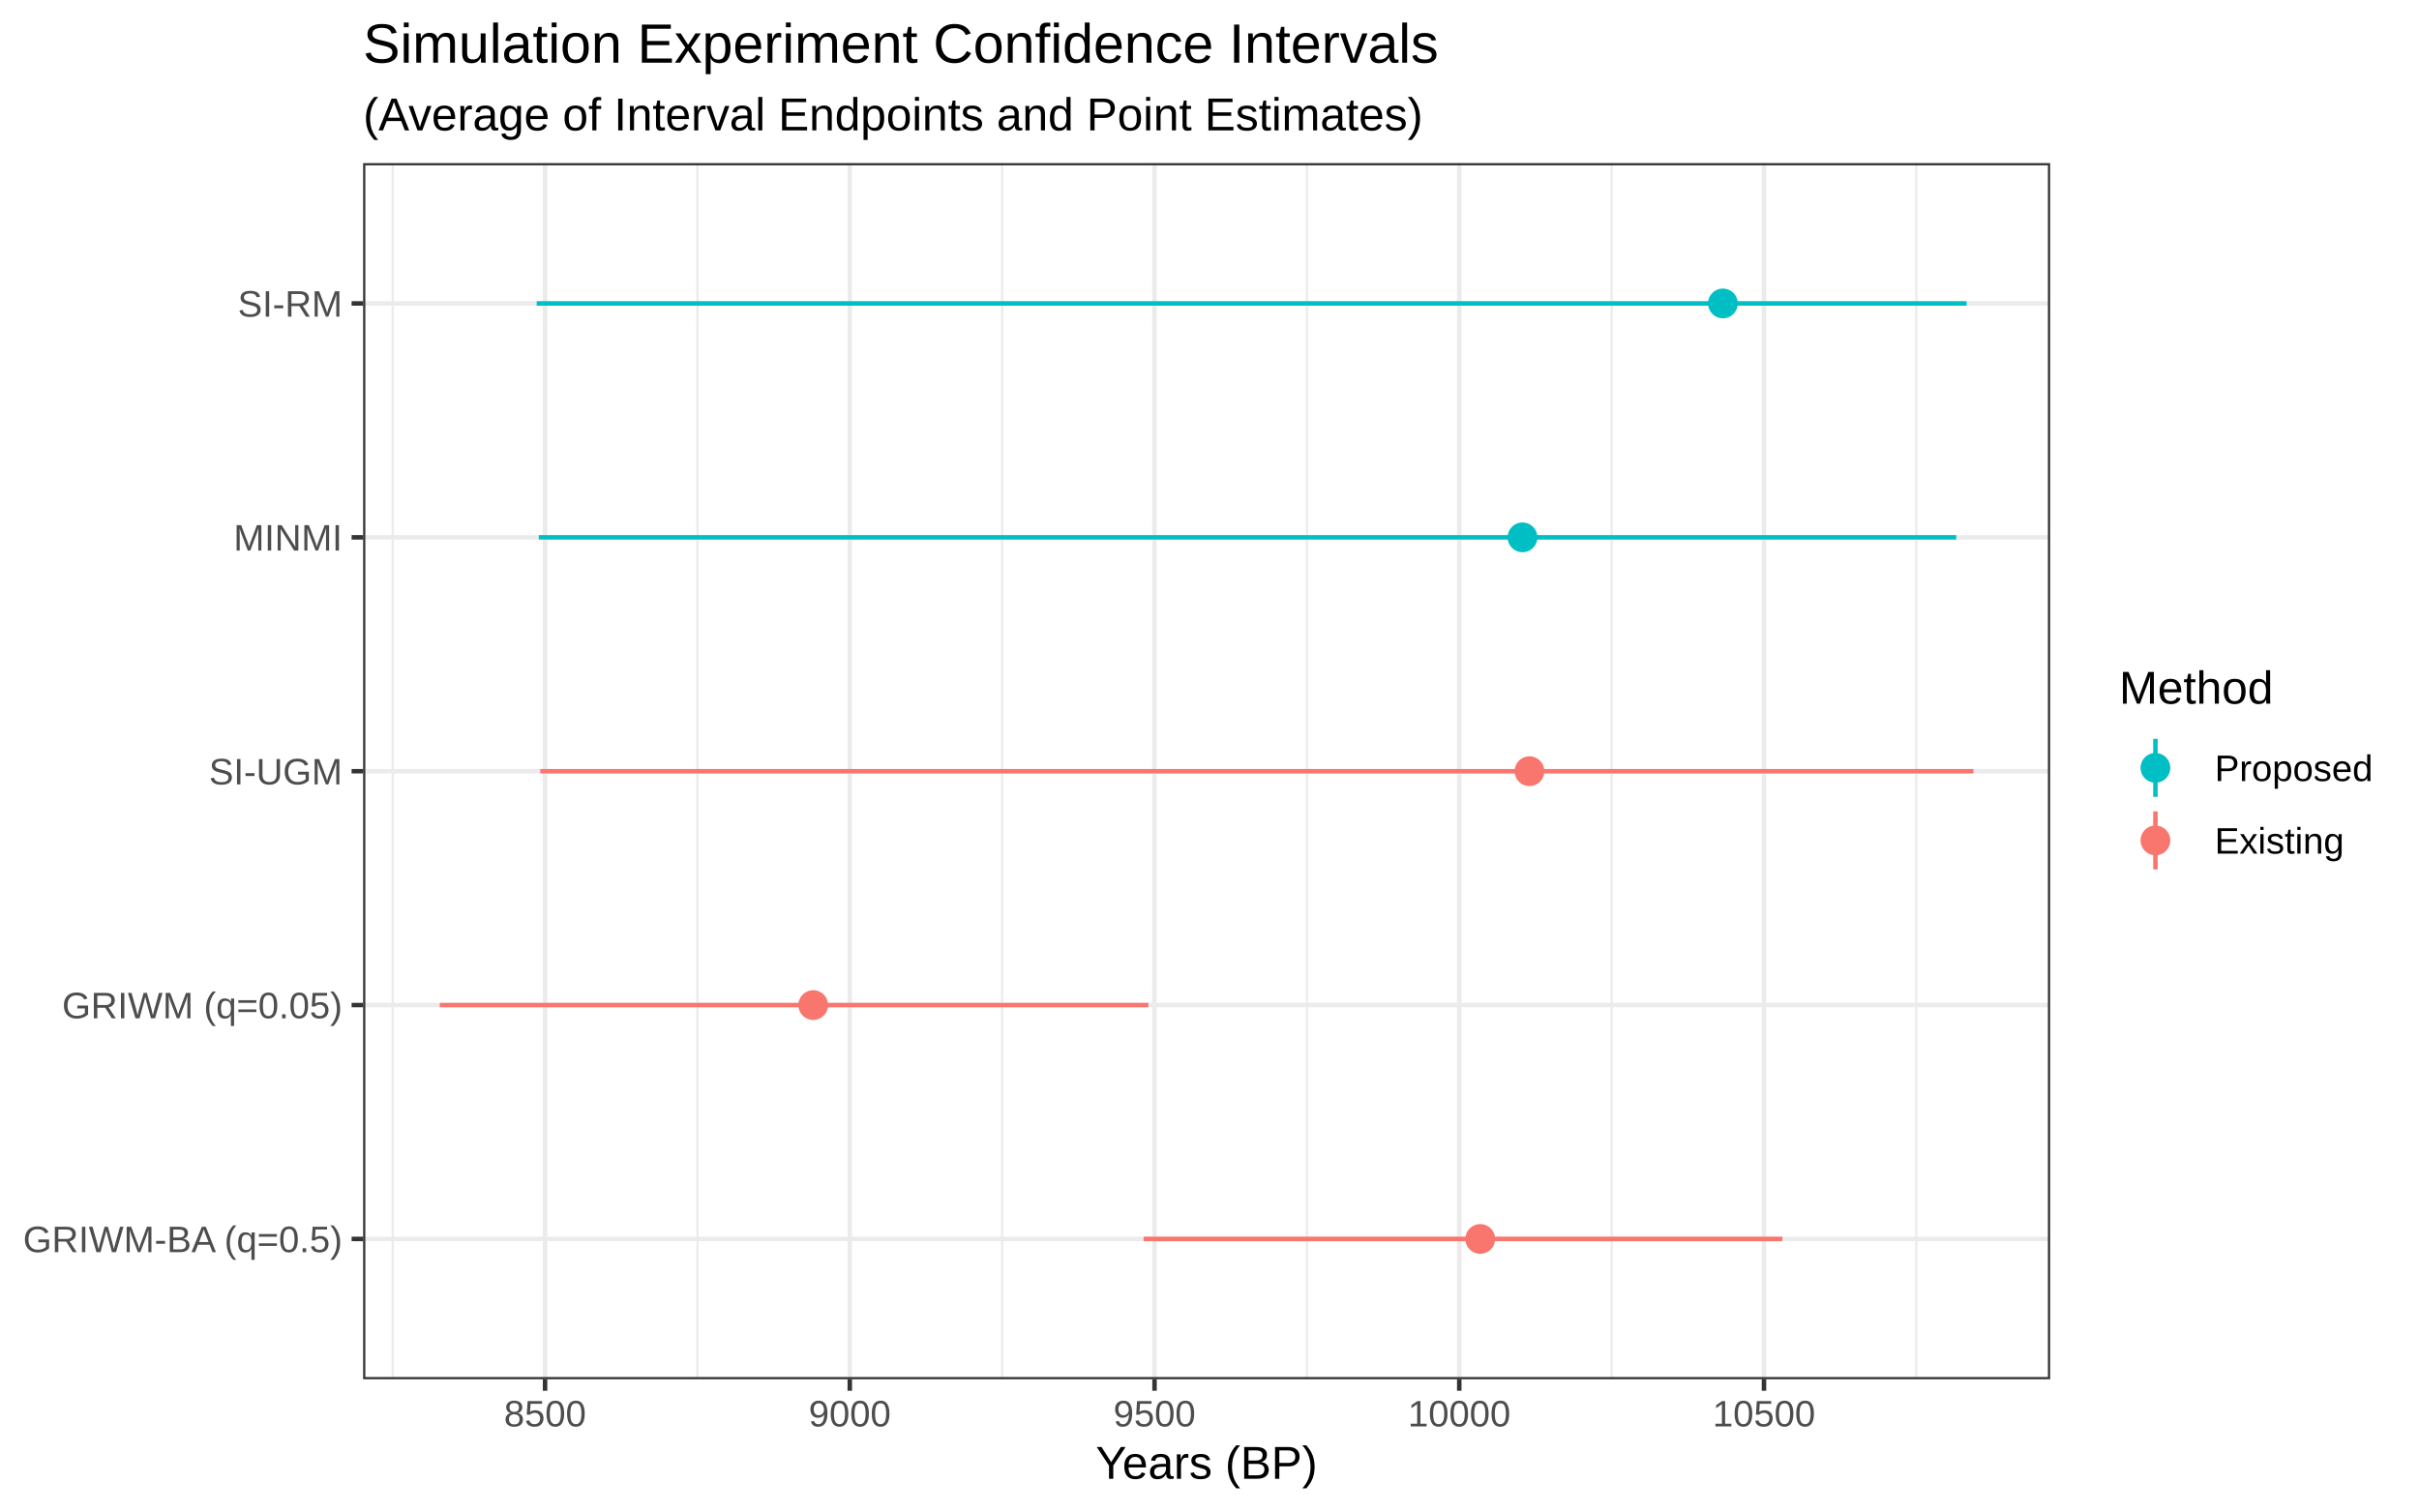
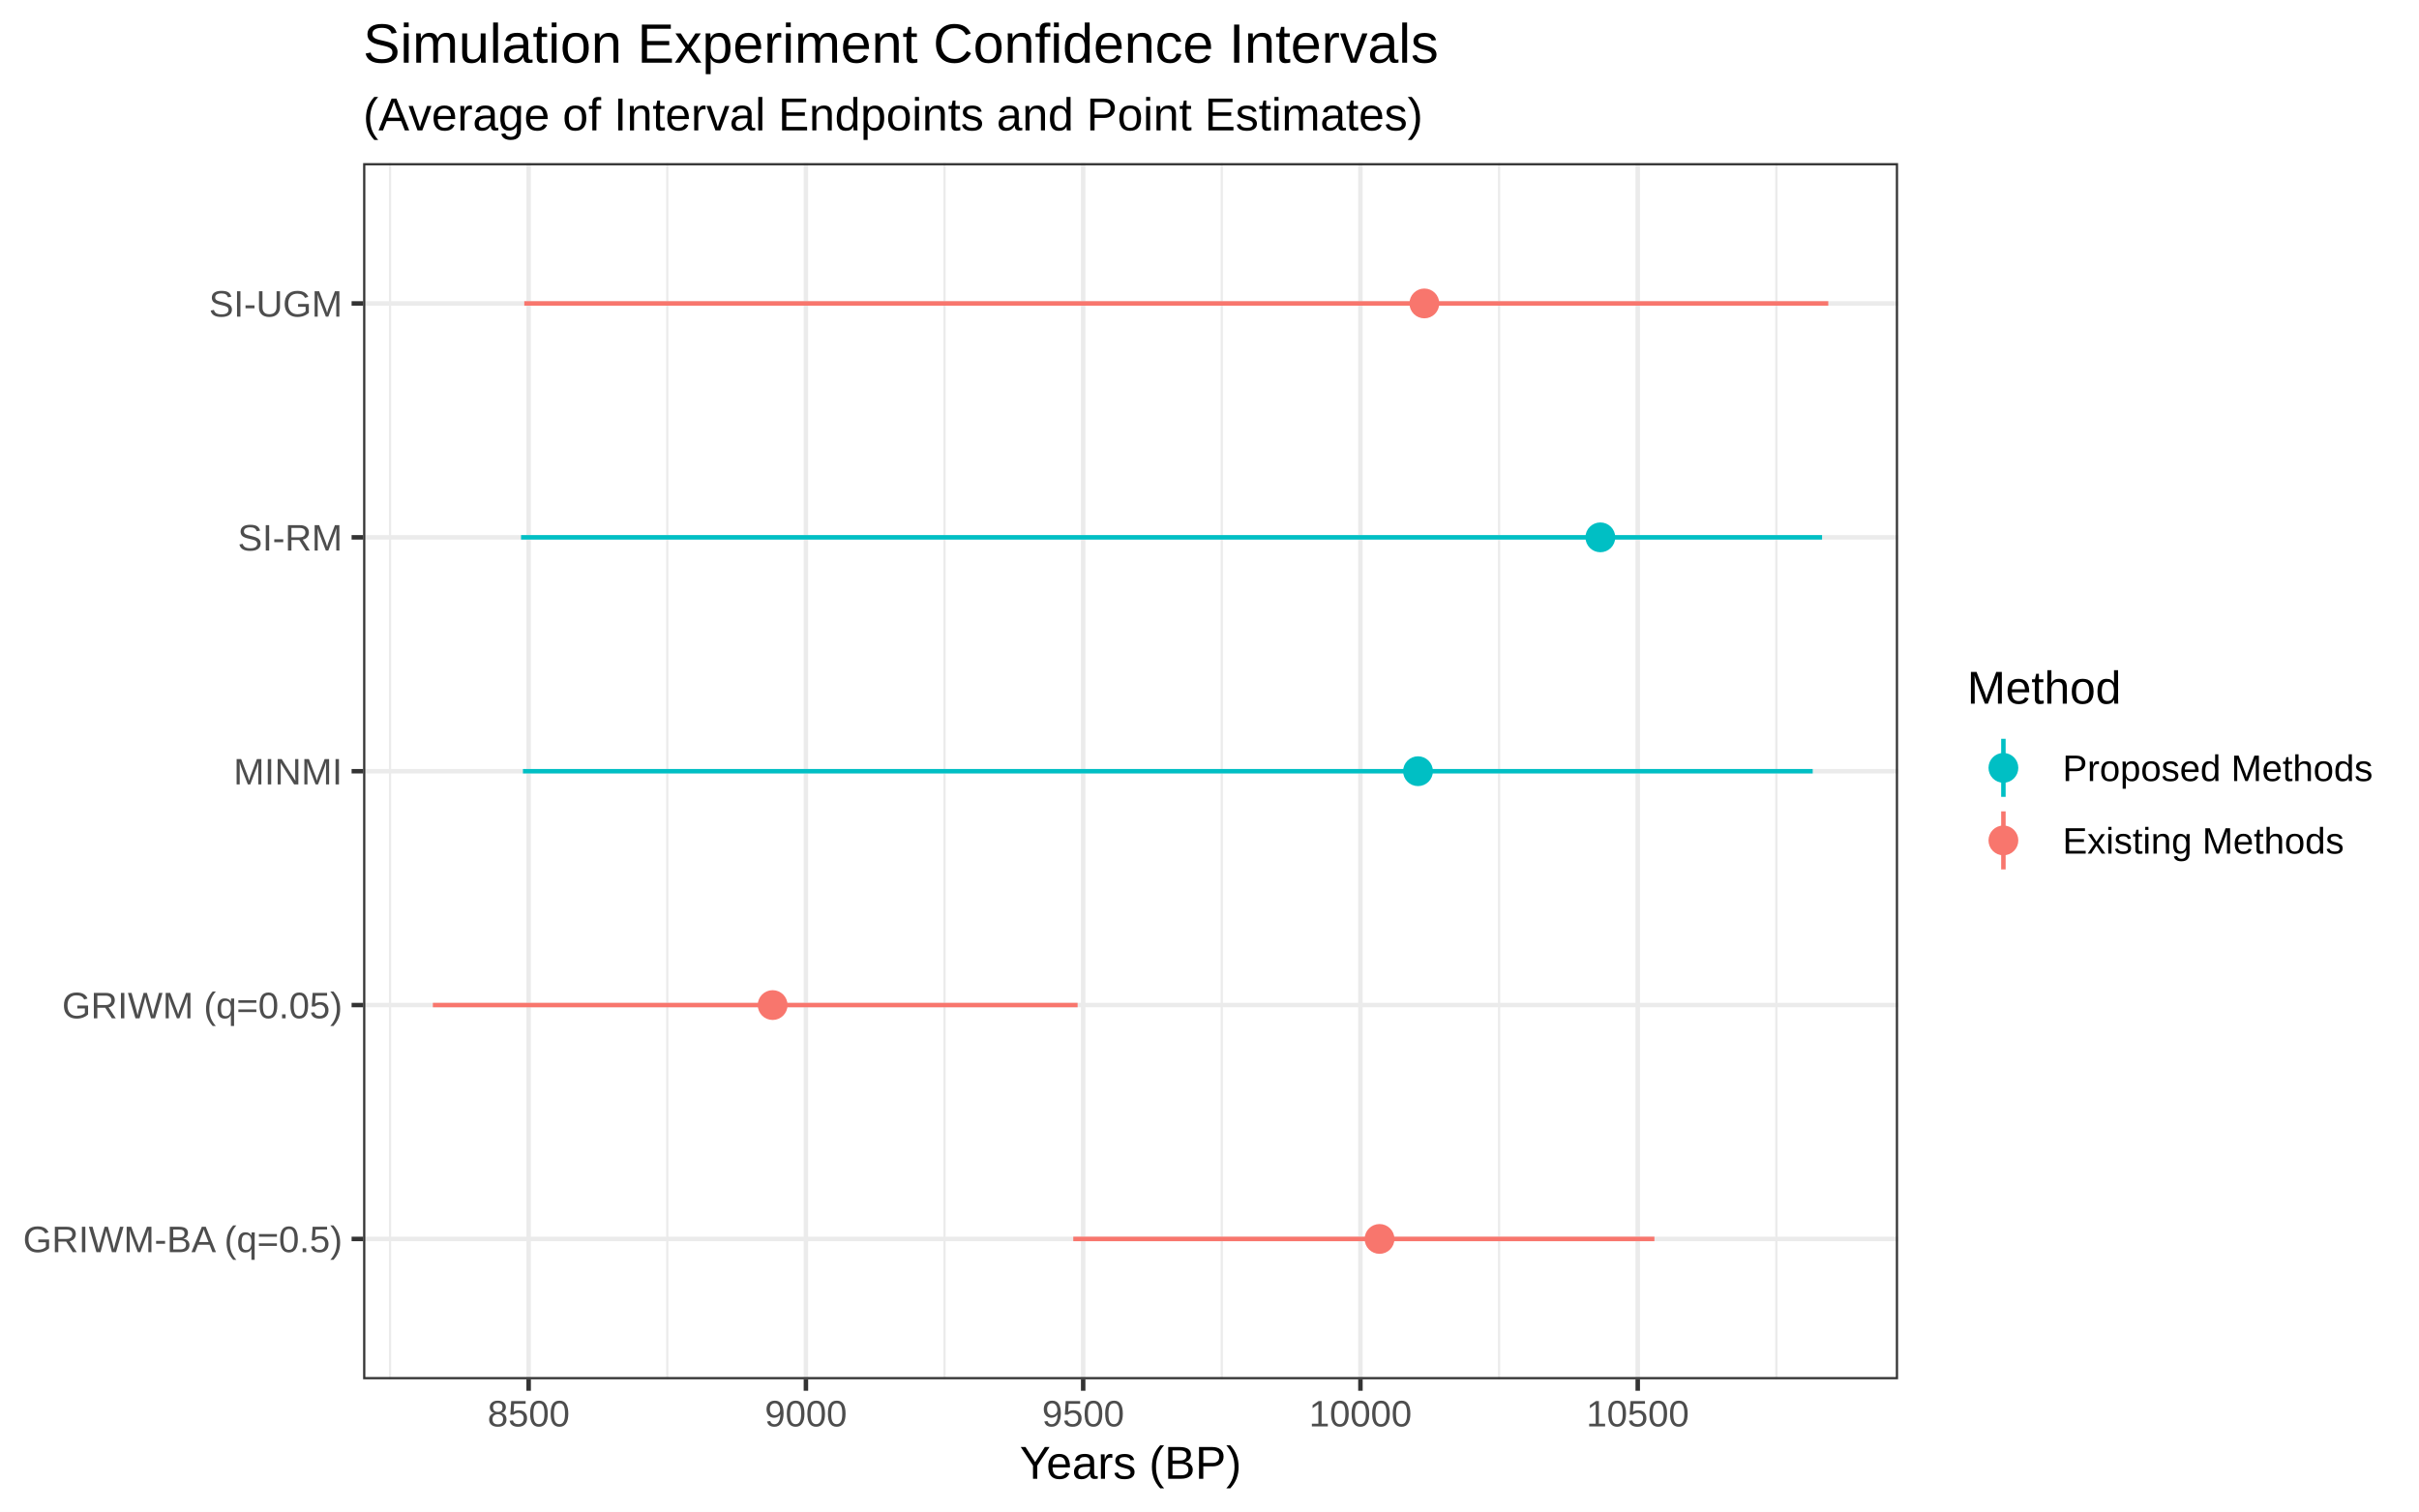
<svg xmlns="http://www.w3.org/2000/svg" class="svglite" width="576.00pt" height="360.00pt" viewBox="0 0 576.00 360.00">
  <defs>
    <style type="text/css">
    .svglite line, .svglite polyline, .svglite polygon, .svglite path, .svglite rect, .svglite circle {
      fill: none;
      stroke: #000000;
      stroke-linecap: round;
      stroke-linejoin: round;
      stroke-miterlimit: 10.00;
    }
    .svglite text {
      white-space: pre;
    }
  </style>
  </defs>
  <rect width="100%" height="100%" style="stroke: none; fill: #FFFFFF;" />
  <defs>
    <clipPath id="cpMC4wMHw1NzYuMDB8MC4wMHwzNjAuMDA=">
      <rect x="0.00" y="0.00" width="576.00" height="360.00" />
    </clipPath>
  </defs>
  <g clip-path="url(#cpMC4wMHw1NzYuMDB8MC4wMHwzNjAuMDA=)">
    <rect x="0" y="0.00" width="576.00" height="360.00" style="stroke-width: 1.07; stroke: #FFFFFF; fill: #FFFFFF;" />
  </g>
  <defs>
-     <clipPath id="cpODYuNDZ8NDg4LjE3fDM4Ljg1fDMyOC41MA==">
-       <rect x="86.46" y="38.85" width="401.71" height="289.65" />
+     <clipPath id="cpODYuNDZ8NDUxLjk2fDM4Ljg1fDMyOC41MA==">
+       <rect x="86.46" y="38.85" width="365.50" height="289.65" />
    </clipPath>
  </defs>
-   <g clip-path="url(#cpODYuNDZ8NDg4LjE3fDM4Ljg1fDMyOC41MA==)">
-     <rect x="86.46" y="38.85" width="401.71" height="289.65" style="stroke-width: 1.07; stroke: none; fill: #FFFFFF;" />
-     <polyline points="93.51,328.50 93.51,38.85 " style="stroke-width: 0.53; stroke: #EBEBEB; stroke-linecap: butt;" />
-     <polyline points="166.07,328.50 166.07,38.85 " style="stroke-width: 0.53; stroke: #EBEBEB; stroke-linecap: butt;" />
-     <polyline points="238.63,328.50 238.63,38.85 " style="stroke-width: 0.53; stroke: #EBEBEB; stroke-linecap: butt;" />
-     <polyline points="311.19,328.50 311.19,38.85 " style="stroke-width: 0.53; stroke: #EBEBEB; stroke-linecap: butt;" />
-     <polyline points="383.75,328.50 383.75,38.85 " style="stroke-width: 0.53; stroke: #EBEBEB; stroke-linecap: butt;" />
-     <polyline points="456.31,328.50 456.31,38.85 " style="stroke-width: 0.53; stroke: #EBEBEB; stroke-linecap: butt;" />
-     <polyline points="86.46,295.08 488.17,295.08 " style="stroke-width: 1.07; stroke: #EBEBEB; stroke-linecap: butt;" />
-     <polyline points="86.46,239.38 488.17,239.38 " style="stroke-width: 1.07; stroke: #EBEBEB; stroke-linecap: butt;" />
-     <polyline points="86.46,183.68 488.17,183.68 " style="stroke-width: 1.07; stroke: #EBEBEB; stroke-linecap: butt;" />
-     <polyline points="86.46,127.98 488.17,127.98 " style="stroke-width: 1.07; stroke: #EBEBEB; stroke-linecap: butt;" />
-     <polyline points="86.46,72.27 488.17,72.27 " style="stroke-width: 1.07; stroke: #EBEBEB; stroke-linecap: butt;" />
-     <polyline points="129.79,328.50 129.79,38.85 " style="stroke-width: 1.07; stroke: #EBEBEB; stroke-linecap: butt;" />
-     <polyline points="202.35,328.50 202.35,38.85 " style="stroke-width: 1.07; stroke: #EBEBEB; stroke-linecap: butt;" />
-     <polyline points="274.91,328.50 274.91,38.85 " style="stroke-width: 1.07; stroke: #EBEBEB; stroke-linecap: butt;" />
-     <polyline points="347.47,328.50 347.47,38.85 " style="stroke-width: 1.07; stroke: #EBEBEB; stroke-linecap: butt;" />
-     <polyline points="420.03,328.50 420.03,38.85 " style="stroke-width: 1.07; stroke: #EBEBEB; stroke-linecap: butt;" />
-     <line x1="272.31" y1="295.08" x2="424.40" y2="295.08" style="stroke-width: 1.07; stroke: #F8766D; stroke-linecap: butt;" />
-     <line x1="104.72" y1="239.38" x2="273.44" y2="239.38" style="stroke-width: 1.07; stroke: #F8766D; stroke-linecap: butt;" />
-     <line x1="128.64" y1="183.68" x2="469.91" y2="183.68" style="stroke-width: 1.07; stroke: #F8766D; stroke-linecap: butt;" />
-     <line x1="128.29" y1="127.98" x2="465.82" y2="127.98" style="stroke-width: 1.07; stroke: #00BFC4; stroke-linecap: butt;" />
-     <line x1="127.80" y1="72.27" x2="468.27" y2="72.27" style="stroke-width: 1.07; stroke: #00BFC4; stroke-linecap: butt;" />
-     <circle cx="352.47" cy="295.08" r="2.84" style="stroke-width: 1.42; stroke: #F8766D; fill: #F8766D;" />
-     <circle cx="193.64" cy="239.38" r="2.84" style="stroke-width: 1.42; stroke: #F8766D; fill: #F8766D;" />
-     <circle cx="364.19" cy="183.68" r="2.84" style="stroke-width: 1.42; stroke: #F8766D; fill: #F8766D;" />
-     <circle cx="362.53" cy="127.98" r="2.84" style="stroke-width: 1.42; stroke: #00BFC4; fill: #00BFC4;" />
-     <circle cx="410.25" cy="72.27" r="2.84" style="stroke-width: 1.42; stroke: #00BFC4; fill: #00BFC4;" />
-     <rect x="86.46" y="38.85" width="401.71" height="289.65" style="stroke-width: 1.07; stroke: #333333;" />
+   <g clip-path="url(#cpODYuNDZ8NDUxLjk2fDM4Ljg1fDMyOC41MA==)">
+     <rect x="86.46" y="38.85" width="365.50" height="289.65" style="stroke-width: 1.07; stroke: none; fill: #FFFFFF;" />
+     <polyline points="92.87,328.50 92.87,38.85 " style="stroke-width: 0.53; stroke: #EBEBEB; stroke-linecap: butt;" />
+     <polyline points="158.89,328.50 158.89,38.85 " style="stroke-width: 0.53; stroke: #EBEBEB; stroke-linecap: butt;" />
+     <polyline points="224.91,328.50 224.91,38.85 " style="stroke-width: 0.53; stroke: #EBEBEB; stroke-linecap: butt;" />
+     <polyline points="290.93,328.50 290.93,38.85 " style="stroke-width: 0.53; stroke: #EBEBEB; stroke-linecap: butt;" />
+     <polyline points="356.96,328.50 356.96,38.85 " style="stroke-width: 0.53; stroke: #EBEBEB; stroke-linecap: butt;" />
+     <polyline points="422.98,328.50 422.98,38.85 " style="stroke-width: 0.53; stroke: #EBEBEB; stroke-linecap: butt;" />
+     <polyline points="86.46,295.08 451.96,295.08 " style="stroke-width: 1.07; stroke: #EBEBEB; stroke-linecap: butt;" />
+     <polyline points="86.46,239.38 451.96,239.38 " style="stroke-width: 1.07; stroke: #EBEBEB; stroke-linecap: butt;" />
+     <polyline points="86.46,183.68 451.96,183.68 " style="stroke-width: 1.07; stroke: #EBEBEB; stroke-linecap: butt;" />
+     <polyline points="86.46,127.98 451.96,127.98 " style="stroke-width: 1.07; stroke: #EBEBEB; stroke-linecap: butt;" />
+     <polyline points="86.46,72.27 451.96,72.27 " style="stroke-width: 1.07; stroke: #EBEBEB; stroke-linecap: butt;" />
+     <polyline points="125.88,328.50 125.88,38.85 " style="stroke-width: 1.07; stroke: #EBEBEB; stroke-linecap: butt;" />
+     <polyline points="191.90,328.50 191.90,38.85 " style="stroke-width: 1.07; stroke: #EBEBEB; stroke-linecap: butt;" />
+     <polyline points="257.92,328.50 257.92,38.85 " style="stroke-width: 1.07; stroke: #EBEBEB; stroke-linecap: butt;" />
+     <polyline points="323.94,328.50 323.94,38.85 " style="stroke-width: 1.07; stroke: #EBEBEB; stroke-linecap: butt;" />
+     <polyline points="389.97,328.50 389.97,38.85 " style="stroke-width: 1.07; stroke: #EBEBEB; stroke-linecap: butt;" />
+     <line x1="255.56" y1="295.08" x2="393.94" y2="295.08" style="stroke-width: 1.07; stroke: #F8766D; stroke-linecap: butt;" />
+     <line x1="103.07" y1="239.38" x2="256.59" y2="239.38" style="stroke-width: 1.07; stroke: #F8766D; stroke-linecap: butt;" />
+     <line x1="124.84" y1="72.27" x2="435.34" y2="72.27" style="stroke-width: 1.07; stroke: #F8766D; stroke-linecap: butt;" />
+     <line x1="124.52" y1="183.68" x2="431.63" y2="183.68" style="stroke-width: 1.07; stroke: #00BFC4; stroke-linecap: butt;" />
+     <line x1="124.07" y1="127.98" x2="433.86" y2="127.98" style="stroke-width: 1.07; stroke: #00BFC4; stroke-linecap: butt;" />
+     <circle cx="328.49" cy="295.08" r="2.84" style="stroke-width: 1.42; stroke: #F8766D; fill: #F8766D;" />
+     <circle cx="183.98" cy="239.38" r="2.84" style="stroke-width: 1.42; stroke: #F8766D; fill: #F8766D;" />
+     <circle cx="339.16" cy="72.27" r="2.84" style="stroke-width: 1.42; stroke: #F8766D; fill: #F8766D;" />
+     <circle cx="337.65" cy="183.68" r="2.84" style="stroke-width: 1.42; stroke: #00BFC4; fill: #00BFC4;" />
+     <circle cx="381.07" cy="127.98" r="2.84" style="stroke-width: 1.42; stroke: #00BFC4; fill: #00BFC4;" />
+     <rect x="86.46" y="38.85" width="365.50" height="289.65" style="stroke-width: 1.07; stroke: #333333;" />
  </g>
  <g clip-path="url(#cpMC4wMHw1NzYuMDB8MC4wMHwzNjAuMDA=)">
    <text x="81.53" y="298.23" text-anchor="end" style="font-size: 8.80px;fill: #4D4D4D; font-family: &quot;Arial&quot;;" textLength="76.05px" lengthAdjust="spacingAndGlyphs">GRIWM-BA (q=0.5)</text>
    <text x="81.53" y="242.53" text-anchor="end" style="font-size: 8.80px;fill: #4D4D4D; font-family: &quot;Arial&quot;;" textLength="66.76px" lengthAdjust="spacingAndGlyphs">GRIWM (q=0.05)</text>
-     <text x="81.53" y="186.83" text-anchor="end" style="font-size: 8.80px;fill: #4D4D4D; font-family: &quot;Arial&quot;;" textLength="31.77px" lengthAdjust="spacingAndGlyphs">SI-UGM</text>
-     <text x="81.53" y="131.13" text-anchor="end" style="font-size: 8.80px;fill: #4D4D4D; font-family: &quot;Arial&quot;;" textLength="25.91px" lengthAdjust="spacingAndGlyphs">MINMI</text>
-     <text x="81.53" y="75.42" text-anchor="end" style="font-size: 8.80px;fill: #4D4D4D; font-family: &quot;Arial&quot;;" textLength="24.93px" lengthAdjust="spacingAndGlyphs">SI-RM</text>
+     <text x="81.53" y="186.83" text-anchor="end" style="font-size: 8.80px;fill: #4D4D4D; font-family: &quot;Arial&quot;;" textLength="25.91px" lengthAdjust="spacingAndGlyphs">MINMI</text>
+     <text x="81.53" y="131.13" text-anchor="end" style="font-size: 8.80px;fill: #4D4D4D; font-family: &quot;Arial&quot;;" textLength="24.93px" lengthAdjust="spacingAndGlyphs">SI-RM</text>
+     <text x="81.53" y="75.42" text-anchor="end" style="font-size: 8.80px;fill: #4D4D4D; font-family: &quot;Arial&quot;;" textLength="31.77px" lengthAdjust="spacingAndGlyphs">SI-UGM</text>
    <polyline points="83.72,295.08 86.46,295.08 " style="stroke-width: 1.07; stroke: #333333; stroke-linecap: butt;" />
    <polyline points="83.72,239.38 86.46,239.38 " style="stroke-width: 1.07; stroke: #333333; stroke-linecap: butt;" />
    <polyline points="83.72,183.68 86.46,183.68 " style="stroke-width: 1.07; stroke: #333333; stroke-linecap: butt;" />
    <polyline points="83.72,127.98 86.46,127.98 " style="stroke-width: 1.07; stroke: #333333; stroke-linecap: butt;" />
    <polyline points="83.72,72.27 86.46,72.27 " style="stroke-width: 1.07; stroke: #333333; stroke-linecap: butt;" />
-     <polyline points="129.79,331.24 129.79,328.50 " style="stroke-width: 1.07; stroke: #333333; stroke-linecap: butt;" />
-     <polyline points="202.35,331.24 202.35,328.50 " style="stroke-width: 1.07; stroke: #333333; stroke-linecap: butt;" />
-     <polyline points="274.91,331.24 274.91,328.50 " style="stroke-width: 1.07; stroke: #333333; stroke-linecap: butt;" />
-     <polyline points="347.47,331.24 347.47,328.50 " style="stroke-width: 1.07; stroke: #333333; stroke-linecap: butt;" />
-     <polyline points="420.03,331.24 420.03,328.50 " style="stroke-width: 1.07; stroke: #333333; stroke-linecap: butt;" />
-     <text x="129.79" y="339.74" text-anchor="middle" style="font-size: 8.80px;fill: #4D4D4D; font-family: &quot;Arial&quot;;" textLength="19.58px" lengthAdjust="spacingAndGlyphs">8500</text>
-     <text x="202.35" y="339.74" text-anchor="middle" style="font-size: 8.80px;fill: #4D4D4D; font-family: &quot;Arial&quot;;" textLength="19.58px" lengthAdjust="spacingAndGlyphs">9000</text>
-     <text x="274.91" y="339.74" text-anchor="middle" style="font-size: 8.80px;fill: #4D4D4D; font-family: &quot;Arial&quot;;" textLength="19.58px" lengthAdjust="spacingAndGlyphs">9500</text>
-     <text x="347.47" y="339.74" text-anchor="middle" style="font-size: 8.80px;fill: #4D4D4D; font-family: &quot;Arial&quot;;" textLength="24.48px" lengthAdjust="spacingAndGlyphs">10000</text>
-     <text x="420.03" y="339.74" text-anchor="middle" style="font-size: 8.80px;fill: #4D4D4D; font-family: &quot;Arial&quot;;" textLength="24.48px" lengthAdjust="spacingAndGlyphs">10500</text>
-     <text x="287.31" y="352.20" text-anchor="middle" style="font-size: 11.00px; font-family: &quot;Arial&quot;;" textLength="52.80px" lengthAdjust="spacingAndGlyphs">Years (BP)</text>
-     <rect x="499.12" y="153.08" width="71.40" height="61.19" style="stroke-width: 1.07; stroke: none; fill: #FFFFFF;" />
-     <text x="504.60" y="167.60" style="font-size: 11.00px; font-family: &quot;Arial&quot;;" textLength="36.71px" lengthAdjust="spacingAndGlyphs">Method</text>
-     <rect x="504.60" y="174.24" width="17.28" height="17.28" style="stroke-width: 1.07; stroke: none; fill: #FFFFFF;" />
-     <line x1="513.24" y1="189.79" x2="513.24" y2="175.96" style="stroke-width: 1.07; stroke: #00BFC4; stroke-linecap: butt;" />
-     <circle cx="513.24" cy="182.88" r="2.84" style="stroke-width: 1.42; stroke: #00BFC4; fill: #00BFC4;" />
-     <rect x="504.60" y="191.52" width="17.28" height="17.28" style="stroke-width: 1.07; stroke: none; fill: #FFFFFF;" />
-     <line x1="513.24" y1="207.07" x2="513.24" y2="193.24" style="stroke-width: 1.07; stroke: #F8766D; stroke-linecap: butt;" />
-     <circle cx="513.24" cy="200.16" r="2.84" style="stroke-width: 1.42; stroke: #F8766D; fill: #F8766D;" />
-     <text x="527.36" y="186.03" style="font-size: 8.80px; font-family: &quot;Arial&quot;;" textLength="37.68px" lengthAdjust="spacingAndGlyphs">Proposed</text>
-     <text x="527.36" y="203.31" style="font-size: 8.80px; font-family: &quot;Arial&quot;;" textLength="30.81px" lengthAdjust="spacingAndGlyphs">Existing</text>
+     <polyline points="125.88,331.24 125.88,328.50 " style="stroke-width: 1.07; stroke: #333333; stroke-linecap: butt;" />
+     <polyline points="191.90,331.24 191.90,328.50 " style="stroke-width: 1.07; stroke: #333333; stroke-linecap: butt;" />
+     <polyline points="257.92,331.24 257.92,328.50 " style="stroke-width: 1.07; stroke: #333333; stroke-linecap: butt;" />
+     <polyline points="323.94,331.24 323.94,328.50 " style="stroke-width: 1.07; stroke: #333333; stroke-linecap: butt;" />
+     <polyline points="389.97,331.24 389.97,328.50 " style="stroke-width: 1.07; stroke: #333333; stroke-linecap: butt;" />
+     <text x="125.88" y="339.74" text-anchor="middle" style="font-size: 8.80px;fill: #4D4D4D; font-family: &quot;Arial&quot;;" textLength="19.58px" lengthAdjust="spacingAndGlyphs">8500</text>
+     <text x="191.90" y="339.74" text-anchor="middle" style="font-size: 8.80px;fill: #4D4D4D; font-family: &quot;Arial&quot;;" textLength="19.58px" lengthAdjust="spacingAndGlyphs">9000</text>
+     <text x="257.92" y="339.74" text-anchor="middle" style="font-size: 8.80px;fill: #4D4D4D; font-family: &quot;Arial&quot;;" textLength="19.58px" lengthAdjust="spacingAndGlyphs">9500</text>
+     <text x="323.94" y="339.74" text-anchor="middle" style="font-size: 8.80px;fill: #4D4D4D; font-family: &quot;Arial&quot;;" textLength="24.48px" lengthAdjust="spacingAndGlyphs">10000</text>
+     <text x="389.97" y="339.74" text-anchor="middle" style="font-size: 8.80px;fill: #4D4D4D; font-family: &quot;Arial&quot;;" textLength="24.48px" lengthAdjust="spacingAndGlyphs">10500</text>
+     <text x="269.21" y="352.20" text-anchor="middle" style="font-size: 11.00px; font-family: &quot;Arial&quot;;" textLength="52.80px" lengthAdjust="spacingAndGlyphs">Years (BP)</text>
+     <rect x="462.92" y="153.08" width="107.60" height="61.19" style="stroke-width: 1.07; stroke: none; fill: #FFFFFF;" />
+     <text x="468.40" y="167.60" style="font-size: 11.00px; font-family: &quot;Arial&quot;;" textLength="36.71px" lengthAdjust="spacingAndGlyphs">Method</text>
+     <rect x="468.40" y="174.24" width="17.28" height="17.28" style="stroke-width: 1.07; stroke: none; fill: #FFFFFF;" />
+     <line x1="477.04" y1="189.79" x2="477.04" y2="175.96" style="stroke-width: 1.07; stroke: #00BFC4; stroke-linecap: butt;" />
+     <circle cx="477.04" cy="182.88" r="2.84" style="stroke-width: 1.42; stroke: #00BFC4; fill: #00BFC4;" />
+     <rect x="468.40" y="191.52" width="17.28" height="17.28" style="stroke-width: 1.07; stroke: none; fill: #FFFFFF;" />
+     <line x1="477.04" y1="207.07" x2="477.04" y2="193.24" style="stroke-width: 1.07; stroke: #F8766D; stroke-linecap: butt;" />
+     <circle cx="477.04" cy="200.16" r="2.84" style="stroke-width: 1.42; stroke: #F8766D; fill: #F8766D;" />
+     <text x="491.15" y="186.03" style="font-size: 8.80px; font-family: &quot;Arial&quot;;" textLength="73.89px" lengthAdjust="spacingAndGlyphs">Proposed Methods</text>
+     <text x="491.15" y="203.31" style="font-size: 8.80px; font-family: &quot;Arial&quot;;" textLength="67.02px" lengthAdjust="spacingAndGlyphs">Existing Methods</text>
    <text x="86.46" y="31.05" style="font-size: 11.00px; font-family: &quot;Arial&quot;;" textLength="252.42px" lengthAdjust="spacingAndGlyphs">(Average of Interval Endpoints and Point Estimates)</text>
    <text x="86.46" y="14.93" style="font-size: 13.20px; font-family: &quot;Arial&quot;;" textLength="255.89px" lengthAdjust="spacingAndGlyphs">Simulation Experiment Confidence Intervals</text>
  </g>
</svg>
